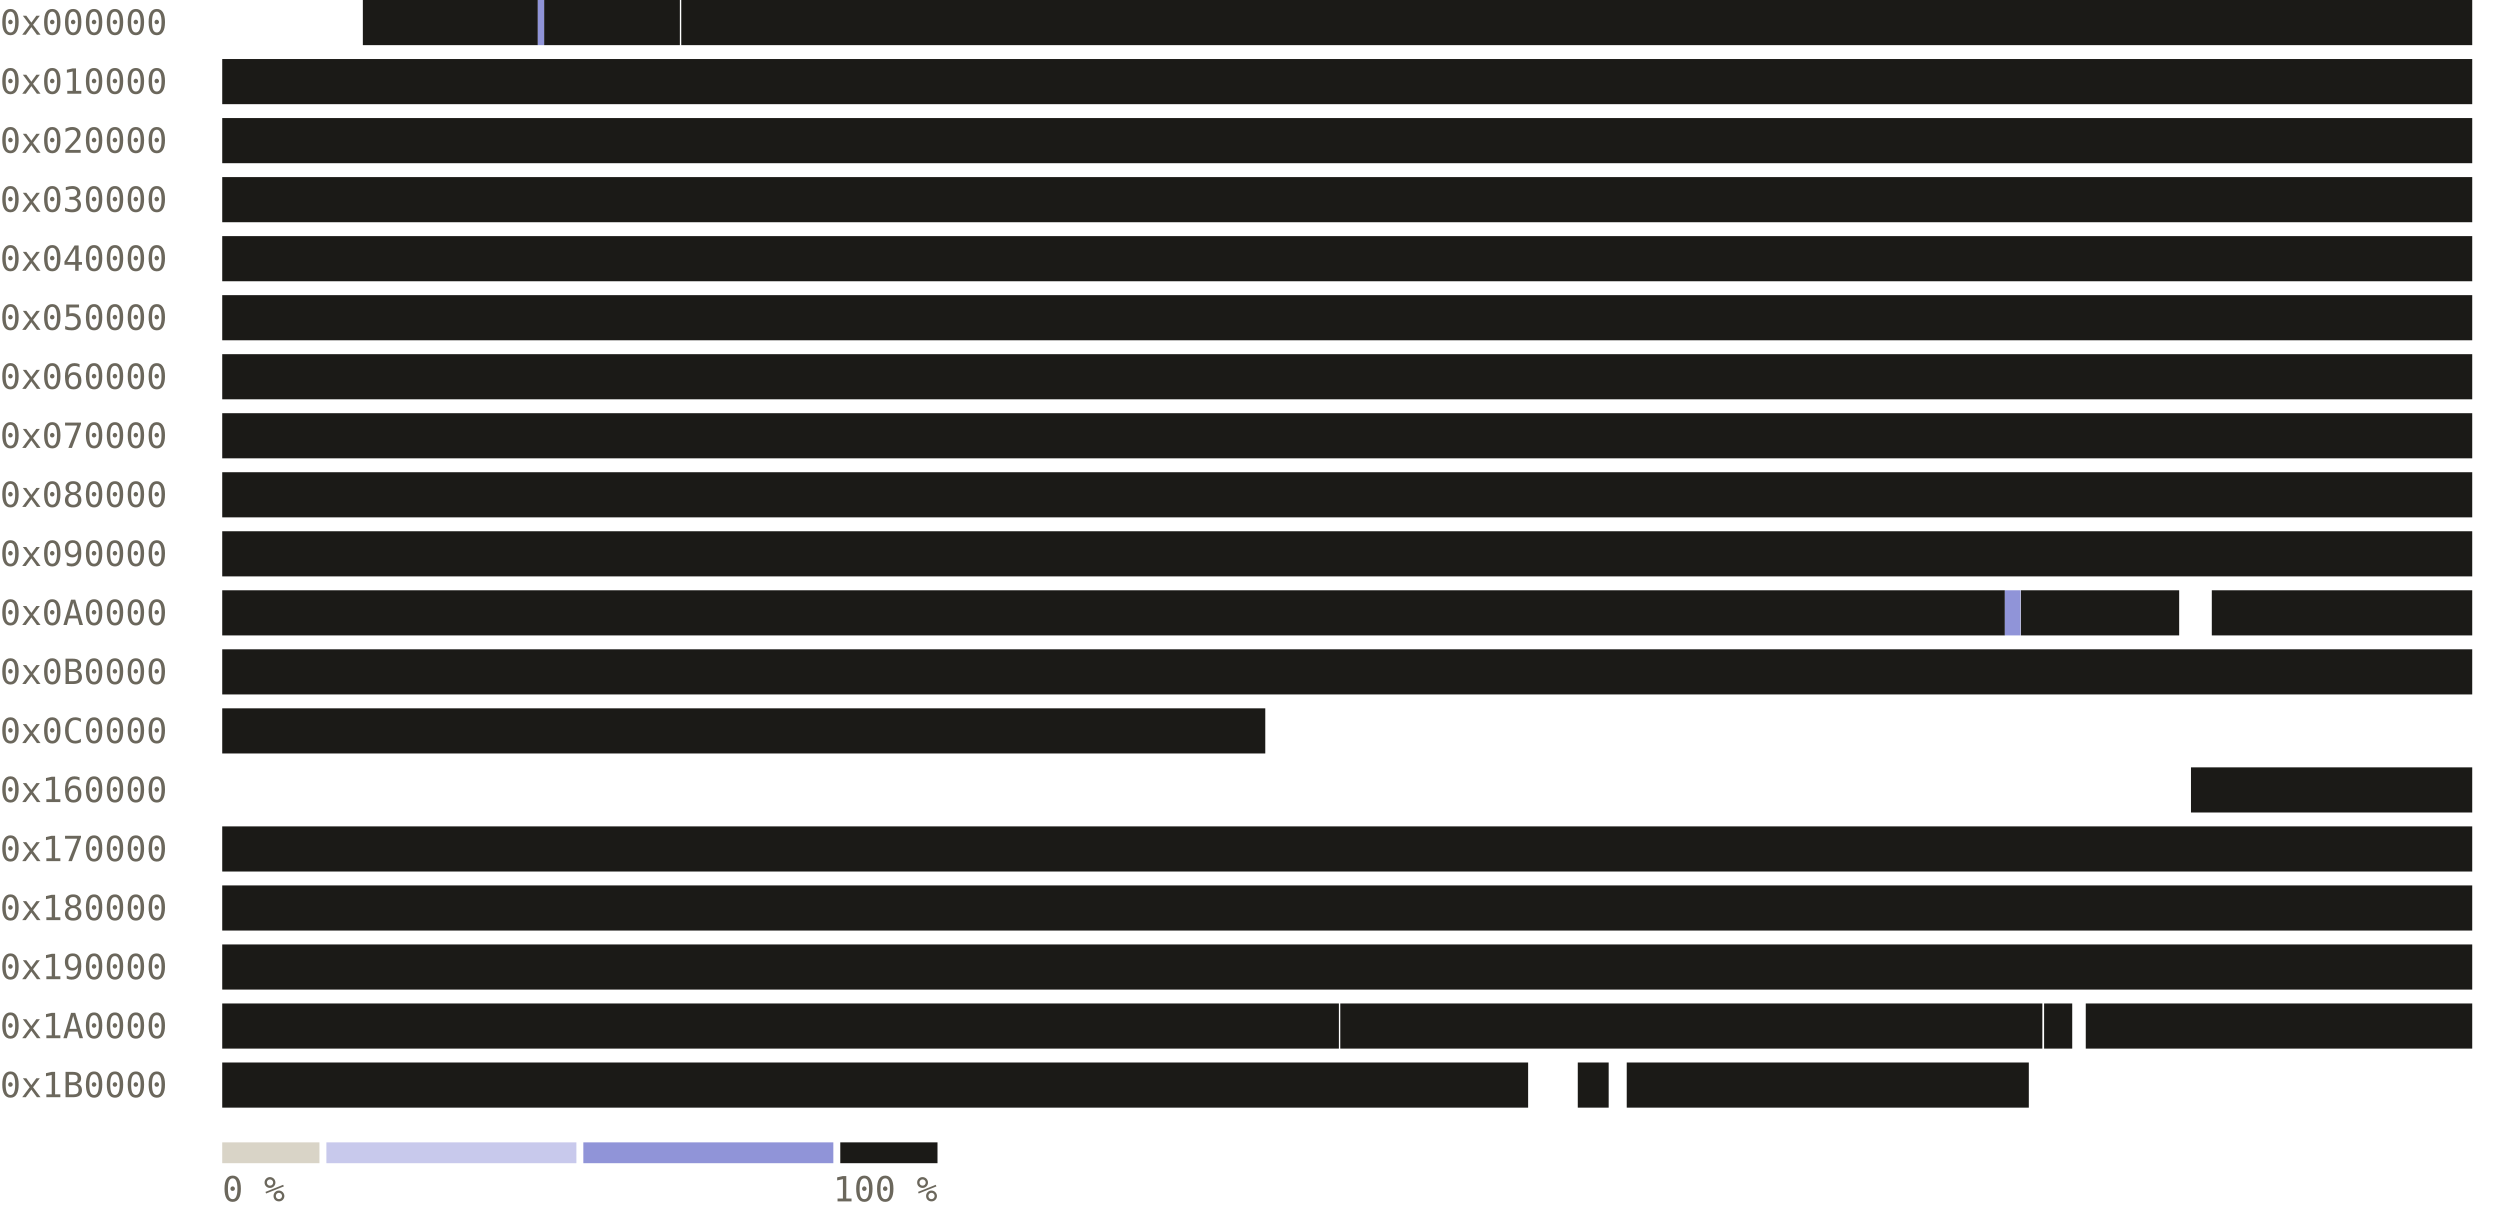
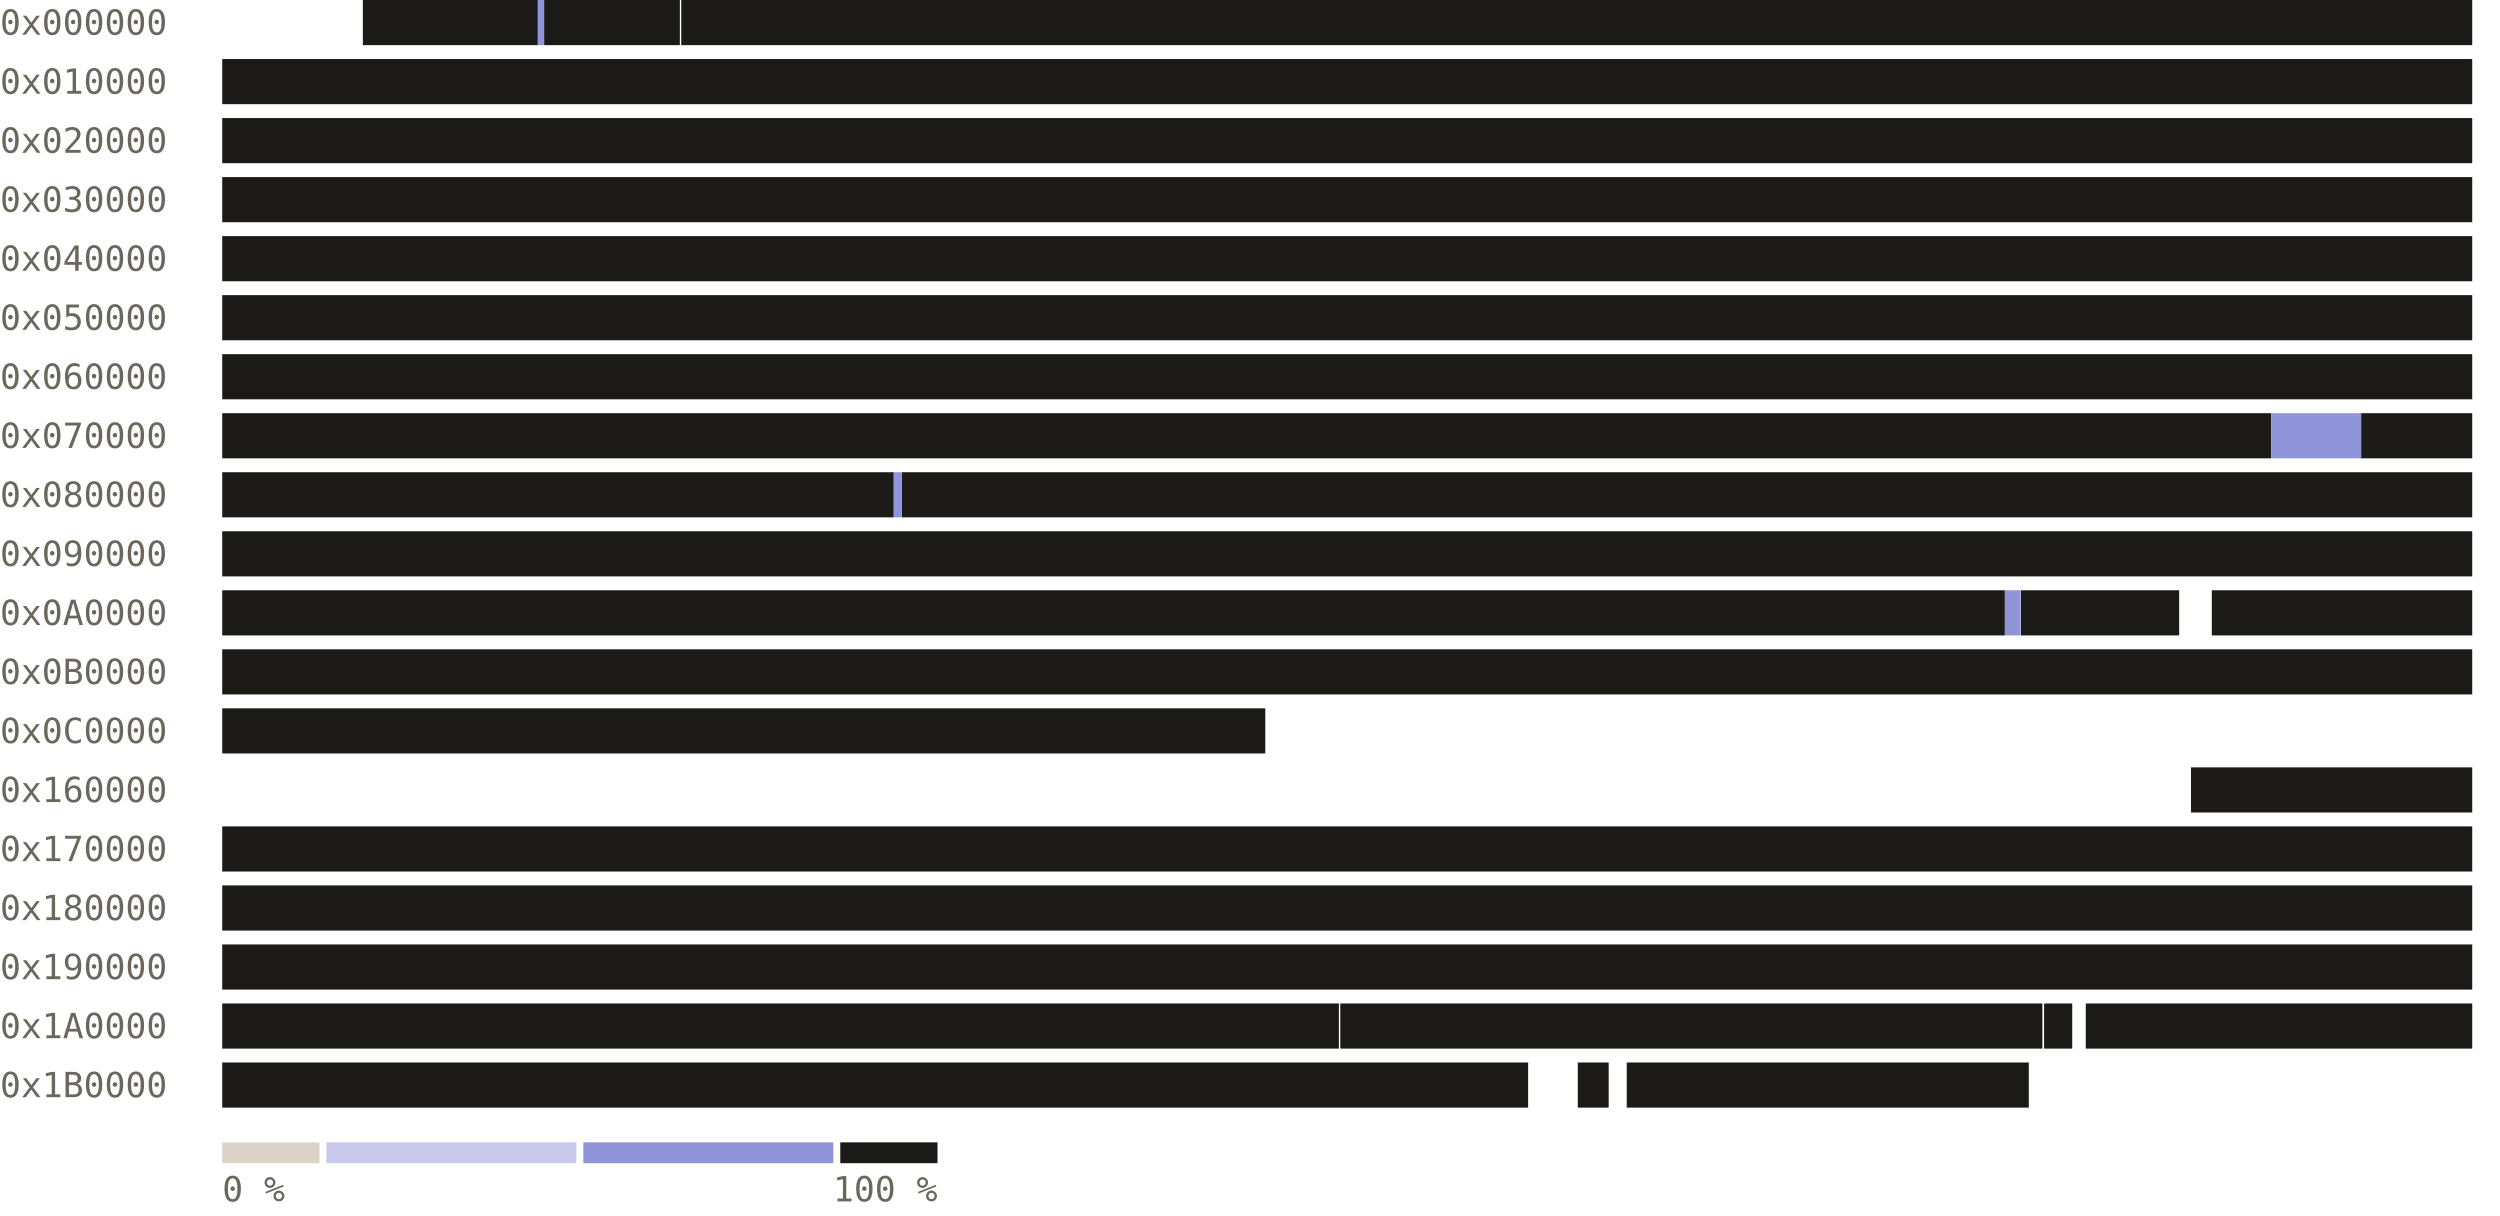
<svg xmlns="http://www.w3.org/2000/svg" viewBox="0 0 720 350" width="720" height="350">
  <style>text{font:10px monospace;fill:#6b675c}.q0{fill:#d9d4c7}.q1{fill:#e3e2f2}.q2{fill:#d6d6ef}.q3{fill:#c8c9ec}.q4{fill:#babce8}.q5{fill:#acafe4}.q6{fill:#9ea2df}.q7{fill:#9094d8}.q8{fill:#8186cf}.q9{fill:#7277c4}.q10{fill:#1b1a17}@media (prefers-color-scheme:dark){text{fill:#a8a293}.q0{fill:#4a463d}.q1{fill:#35375a}.q2{fill:#3c3f66}.q3{fill:#444772}.q4{fill:#4d517f}.q5{fill:#575b8c}.q6{fill:#62669a}.q7{fill:#6e72a8}.q8{fill:#7b7fb6}.q9{fill:#888cc4}.q10{fill:#d6d0bd}}</style>
  <text x="0" y="10">0x000000</text>
  <text x="0" y="27">0x010000</text>
  <text x="0" y="44">0x020000</text>
  <text x="0" y="61">0x030000</text>
  <text x="0" y="78">0x040000</text>
  <text x="0" y="95">0x050000</text>
  <text x="0" y="112">0x060000</text>
  <text x="0" y="129">0x070000</text>
  <text x="0" y="146">0x080000</text>
  <text x="0" y="163">0x090000</text>
  <text x="0" y="180">0x0A0000</text>
  <text x="0" y="197">0x0B0000</text>
  <text x="0" y="214">0x0C0000</text>
  <text x="0" y="231">0x160000</text>
  <text x="0" y="248">0x170000</text>
  <text x="0" y="265">0x180000</text>
  <text x="0" y="282">0x190000</text>
  <text x="0" y="299">0x1A0000</text>
  <text x="0" y="316">0x1B0000</text>
-   <path class="q10" d="M104.5 0h50.4v13h-50.4zM156.7 0h39.1v13h-39.1zM196.2 0h515.8v13h-515.8zM64 17h648v13h-648zM64 34h648v13h-648zM64 51h648v13h-648zM64 68h648v13h-648zM64 85h648v13h-648zM64 102h648v13h-648zM64 119h648v13h-648zM64 136h648v13h-648zM64 153h648v13h-648zM64 170h513.4v13h-513.4zM582 170h45.6v13h-45.6zM637 170h75v13h-75zM64 187h648v13h-648zM64 204h300.4v13h-300.4zM631 221h81v13h-81zM64 238h648v13h-648zM64 255h648v13h-648zM64 272h648v13h-648zM64 289h321.6v13h-321.6zM386 289h202.2v13h-202.2zM588.7 289h8.1v13h-8.1zM600.7 289h111.3v13h-111.3zM64 306h376.1v13h-376.1zM454.4 306h8.9v13h-8.9zM468.5 306h115.8v13h-115.8z" />
-   <path class="q7" d="M154.9 0h1.8v13h-1.8zM577.4 170h4.5v13h-4.5z" />
+   <path class="q10" d="M104.5 0h50.4v13h-50.4zM156.7 0h39.1v13h-39.1zM196.2 0h515.8v13h-515.8zM64 17h648v13h-648zM64 34h648v13h-648zM64 51h648v13h-648zM64 68h648v13h-648zM64 85h648v13h-648zM64 102h648v13h-648zM64 119h590.1v13h-590.1zM680 119h32v13h-32zM64 136h193.4v13h-193.4zM259.7 136h452.3v13h-452.3zM64 153h648v13h-648zM64 170h513.4v13h-513.4zM582 170h45.6v13h-45.6zM637 170h75v13h-75zM64 187h648v13h-648zM64 204h300.4v13h-300.4zM631 221h81v13h-81zM64 238h648v13h-648zM64 255h648v13h-648zM64 272h648v13h-648zM64 289h321.6v13h-321.6zM386 289h202.2v13h-202.2zM588.7 289h8.1v13h-8.1zM600.7 289h111.3v13h-111.3zM64 306h376.1v13h-376.1zM454.4 306h8.9v13h-8.9zM468.5 306h115.8v13h-115.8z" />
+   <path class="q7" d="M154.9 0h1.8v13h-1.8zM654.1 119h25.9v13h-25.9zM257.4 136h2.3v13h-2.3zM577.4 170h4.5v13h-4.5z" />
  <rect class="q0" x="64" y="329" width="28" height="6" />
  <rect class="q3" x="94" y="329" width="72" height="6" />
  <rect class="q7" x="168" y="329" width="72" height="6" />
  <rect class="q10" x="242" y="329" width="28" height="6" />
  <text x="64" y="346">0 %</text>
  <text x="270" y="346" text-anchor="end">100 %</text>
</svg>
